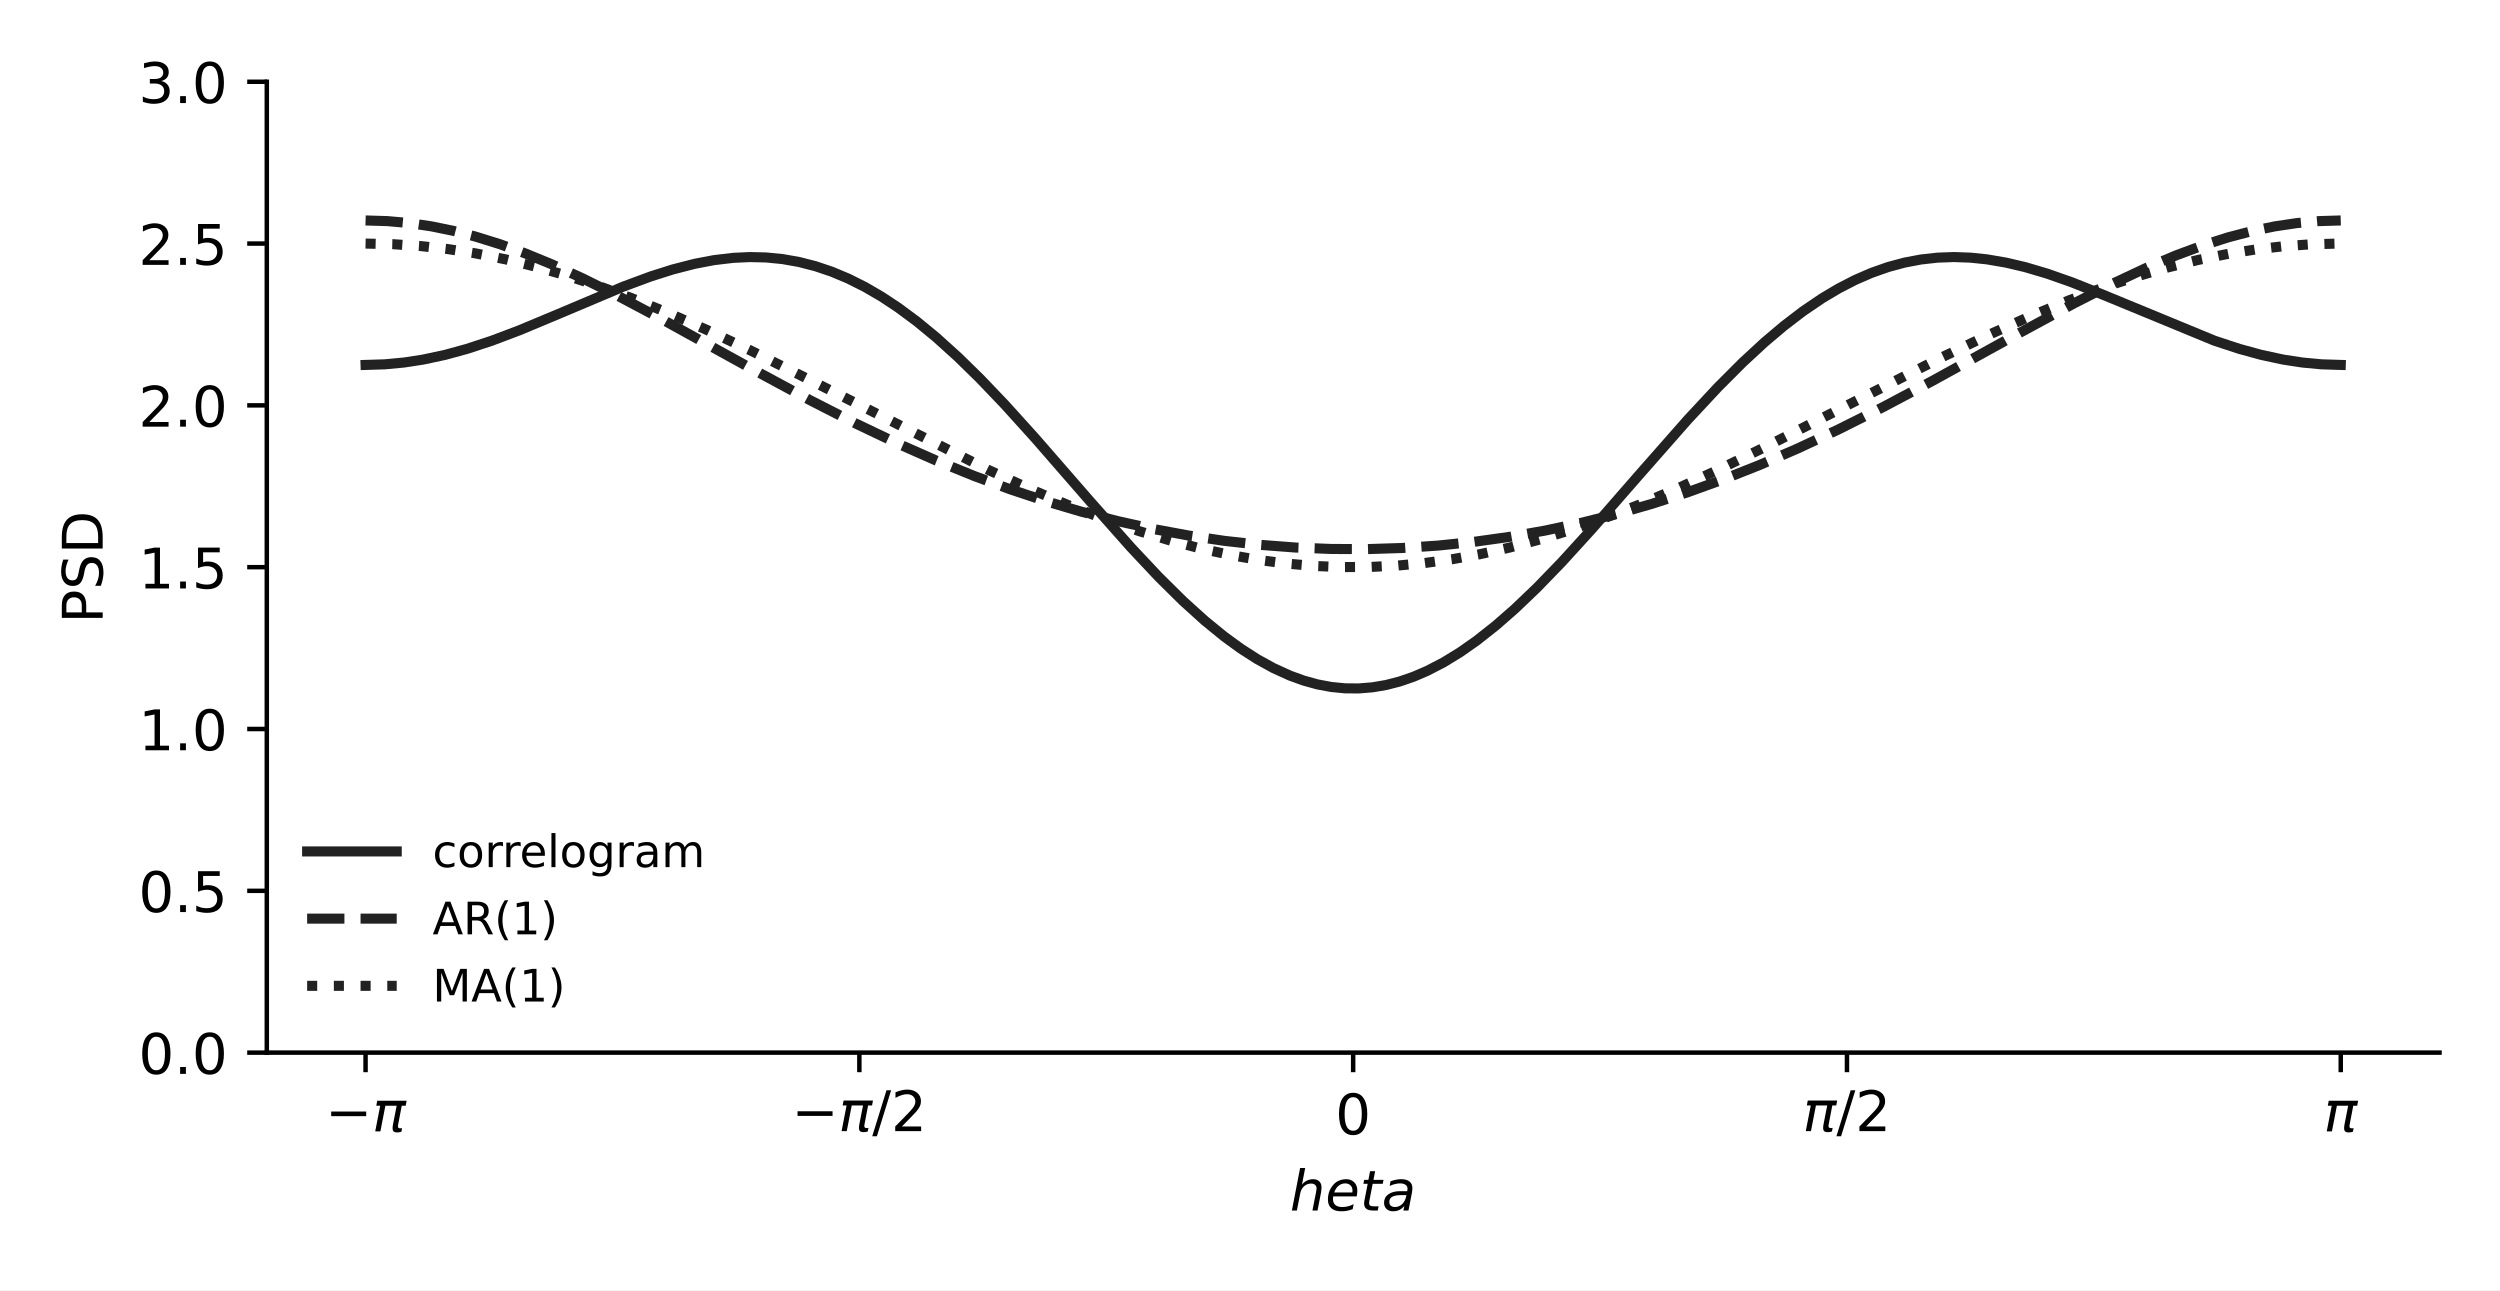
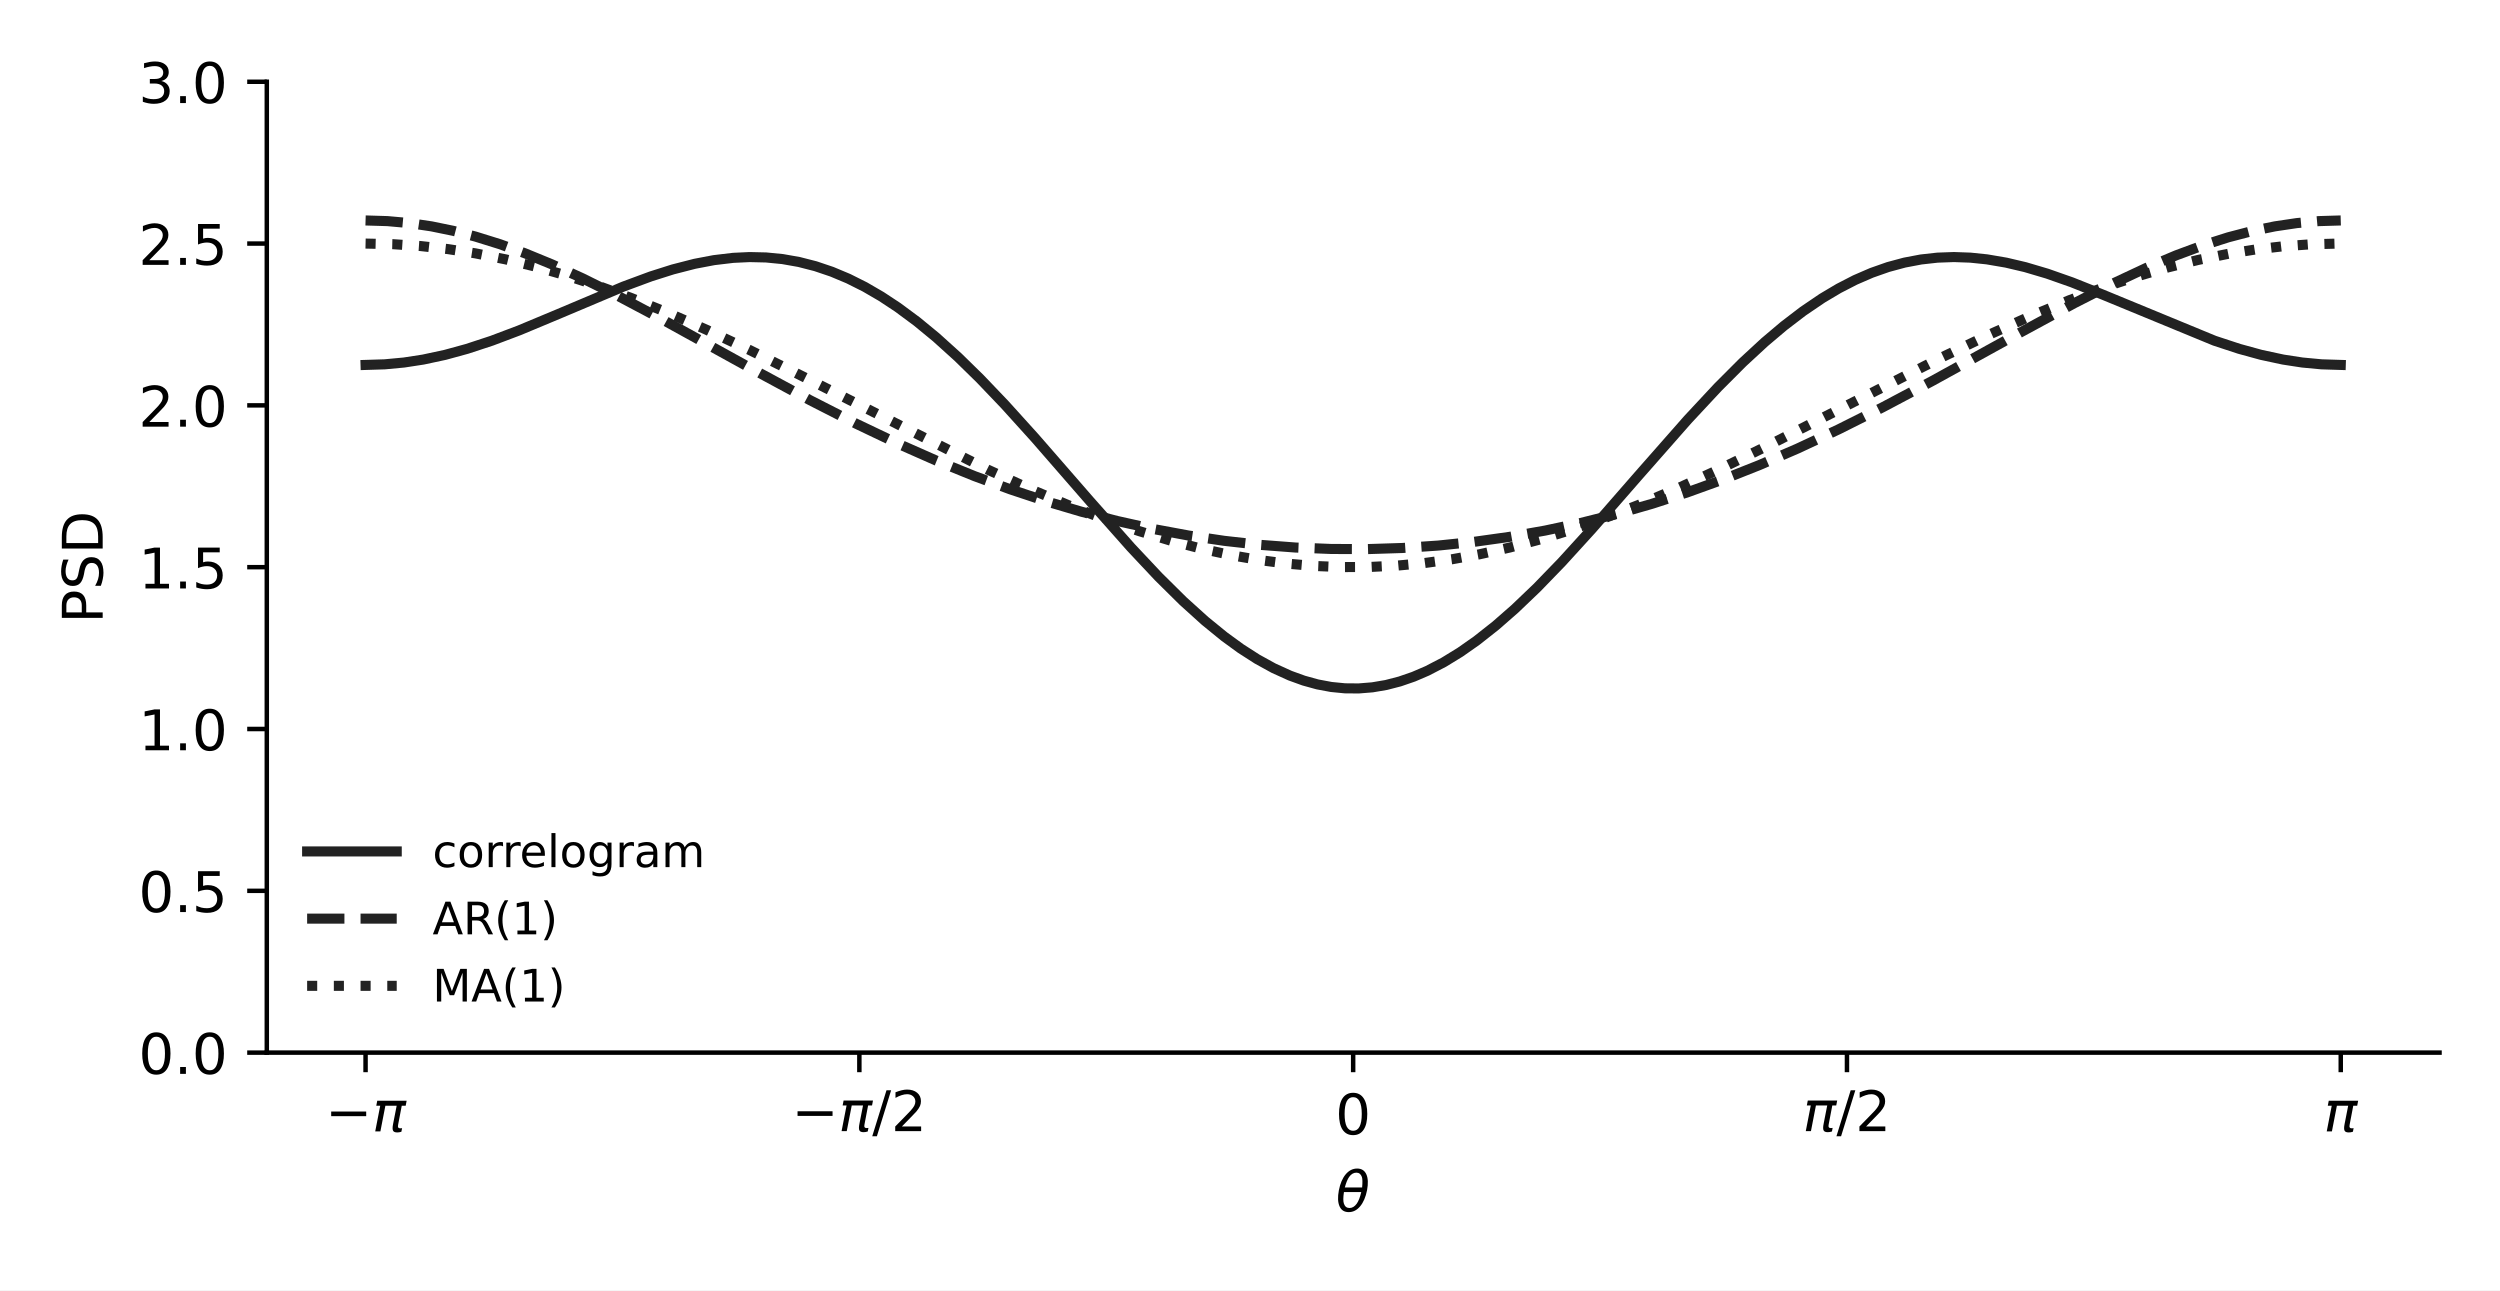
<svg xmlns="http://www.w3.org/2000/svg" xmlns:xlink="http://www.w3.org/1999/xlink" width="446.4pt" height="230.4pt" viewBox="0 0 446.4 230.4" version="1.1">
  <defs>
    <style type="text/css">*{stroke-linejoin: round; stroke-linecap: butt}</style>
  </defs>
  <g id="figure_1">
    <g id="patch_1">
      <path d="M 0 230.4  L 446.4 230.4  L 446.4 0  L 0 0  z " style="fill: #ffffff" />
    </g>
    <g id="axes_1">
      <g id="patch_2">
        <path d="M 47.64 187.955  L 435.6 187.955  L 435.6 14.599  L 47.64 14.599  z " style="fill: #ffffff" />
      </g>
      <g id="matplotlib.axis_1">
        <g id="xtick_1">
          <g id="line2d_1">
            <defs>
-               <path id="m2b14fd44b2" d="M 0 0  L 0 3.5  " style="stroke: #000000; stroke-width: 0.8" />
+               <path id="m3bd069e776" d="M 0 0  L 0 3.5  " style="stroke: #000000; stroke-width: 0.8" />
            </defs>
            <g>
-               <use xlink:href="#m2b14fd44b2" x="65.275" y="187.955" style="stroke: #000000; stroke-width: 0.8" />
+               <use xlink:href="#m3bd069e776" x="65.275" y="187.955" style="stroke: #000000; stroke-width: 0.8" />
            </g>
          </g>
          <g id="text_1">
            <g transform="translate(58.07455 202.553)">
              <text>
                <tspan x="0" y="-0.531" style="font-size: 10px; font-family: 'DejaVu Sans'">−</tspan>
                <tspan x="8.379" y="-0.531" style="font-style: oblique; font-size: 10px; font-family: 'DejaVu Sans'">π</tspan>
              </text>
            </g>
          </g>
        </g>
        <g id="xtick_2">
          <g id="line2d_2">
            <g>
-               <use xlink:href="#m2b14fd44b2" x="153.447" y="187.955" style="stroke: #000000; stroke-width: 0.8" />
+               <use xlink:href="#m3bd069e776" x="153.447" y="187.955" style="stroke: #000000; stroke-width: 0.8" />
            </g>
          </g>
          <g id="text_2">
            <g transform="translate(141.3473 202.553)">
              <text>
                <tspan x="0" y="-0.578" style="font-size: 10px; font-family: 'DejaVu Sans'">−</tspan>
                <tspan x="14.399" y="-0.578" style="font-size: 10px; font-family: 'DejaVu Sans'">/</tspan>
                <tspan x="17.769" y="-0.578" style="font-size: 10px; font-family: 'DejaVu Sans'">2</tspan>
                <tspan x="8.379" y="-0.578" style="font-style: oblique; font-size: 10px; font-family: 'DejaVu Sans'">π</tspan>
              </text>
            </g>
          </g>
        </g>
        <g id="xtick_3">
          <g id="line2d_3">
            <g>
-               <use xlink:href="#m2b14fd44b2" x="241.62" y="187.955" style="stroke: #000000; stroke-width: 0.8" />
+               <use xlink:href="#m3bd069e776" x="241.62" y="187.955" style="stroke: #000000; stroke-width: 0.8" />
            </g>
          </g>
          <g id="text_3">
            <text style="font-size: 10px; font-family: 'DejaVu Sans', 'Bitstream Vera Sans', 'Computer Modern Sans Serif', 'Lucida Grande', 'Verdana', 'Geneva', 'Lucid', 'Arial', 'Helvetica', 'Avant Garde', sans-serif; text-anchor: middle" x="241.62" y="202.553" transform="rotate(-0 241.62 202.553)">0</text>
          </g>
        </g>
        <g id="xtick_4">
          <g id="line2d_4">
            <g>
-               <use xlink:href="#m2b14fd44b2" x="329.793" y="187.955" style="stroke: #000000; stroke-width: 0.8" />
+               <use xlink:href="#m3bd069e776" x="329.793" y="187.955" style="stroke: #000000; stroke-width: 0.8" />
            </g>
          </g>
          <g id="text_4">
            <g transform="translate(321.8927 202.553)">
              <text>
                <tspan x="0" y="-0.578" style="font-style: oblique; font-size: 10px; font-family: 'DejaVu Sans'">π</tspan>
                <tspan x="6.021" y="-0.578" style="font-size: 10px; font-family: 'DejaVu Sans'">/</tspan>
                <tspan x="9.39" y="-0.578" style="font-size: 10px; font-family: 'DejaVu Sans'">2</tspan>
              </text>
            </g>
          </g>
        </g>
        <g id="xtick_5">
          <g id="line2d_5">
            <g>
-               <use xlink:href="#m2b14fd44b2" x="417.965" y="187.955" style="stroke: #000000; stroke-width: 0.8" />
+               <use xlink:href="#m3bd069e776" x="417.965" y="187.955" style="stroke: #000000; stroke-width: 0.8" />
            </g>
          </g>
          <g id="text_5">
            <g transform="translate(414.9155 202.553)">
              <text>
                <tspan x="0" y="-0.531" style="font-style: oblique; font-size: 10px; font-family: 'DejaVu Sans'">π</tspan>
              </text>
            </g>
          </g>
        </g>
        <g id="text_6">
-           <g transform="translate(230.32 216.5553)">
+           <g transform="translate(238.52 216.6553)">
            <text>
-               <tspan x="0" y="-0.406" style="font-style: oblique; font-size: 10px; font-family: 'DejaVu Sans'">h</tspan>
-               <tspan x="6.338" y="-0.406" style="font-style: oblique; font-size: 10px; font-family: 'DejaVu Sans'">e</tspan>
-               <tspan x="12.49" y="-0.406" style="font-style: oblique; font-size: 10px; font-family: 'DejaVu Sans'">t</tspan>
-               <tspan x="16.411" y="-0.406" style="font-style: oblique; font-size: 10px; font-family: 'DejaVu Sans'">a</tspan>
+               <tspan x="0" y="-0.328" style="font-style: oblique; font-size: 10px; font-family: 'DejaVu Sans'">θ</tspan>
            </text>
          </g>
        </g>
      </g>
      <g id="matplotlib.axis_2">
        <g id="ytick_1">
          <g id="line2d_6">
            <defs>
-               <path id="m5635c4d0f3" d="M 0 0  L -3.5 0  " style="stroke: #000000; stroke-width: 0.8" />
+               <path id="m60994a0cd7" d="M 0 0  L -3.5 0  " style="stroke: #000000; stroke-width: 0.8" />
            </defs>
            <g>
-               <use xlink:href="#m5635c4d0f3" x="47.64" y="187.955" style="stroke: #000000; stroke-width: 0.8" />
+               <use xlink:href="#m60994a0cd7" x="47.64" y="187.955" style="stroke: #000000; stroke-width: 0.8" />
            </g>
          </g>
          <g id="text_7">
            <text style="font-size: 10px; font-family: 'DejaVu Sans', 'Bitstream Vera Sans', 'Computer Modern Sans Serif', 'Lucida Grande', 'Verdana', 'Geneva', 'Lucid', 'Arial', 'Helvetica', 'Avant Garde', sans-serif; text-anchor: end" x="40.64" y="191.754" transform="rotate(-0 40.64 191.7541)">0.0</text>
          </g>
        </g>
        <g id="ytick_2">
          <g id="line2d_7">
            <g>
-               <use xlink:href="#m5635c4d0f3" x="47.64" y="159.063" style="stroke: #000000; stroke-width: 0.8" />
+               <use xlink:href="#m60994a0cd7" x="47.64" y="159.063" style="stroke: #000000; stroke-width: 0.8" />
            </g>
          </g>
          <g id="text_8">
            <text style="font-size: 10px; font-family: 'DejaVu Sans', 'Bitstream Vera Sans', 'Computer Modern Sans Serif', 'Lucida Grande', 'Verdana', 'Geneva', 'Lucid', 'Arial', 'Helvetica', 'Avant Garde', sans-serif; text-anchor: end" x="40.64" y="162.861" transform="rotate(-0 40.64 162.8614)">0.5</text>
          </g>
        </g>
        <g id="ytick_3">
          <g id="line2d_8">
            <g>
-               <use xlink:href="#m5635c4d0f3" x="47.64" y="130.17" style="stroke: #000000; stroke-width: 0.8" />
+               <use xlink:href="#m60994a0cd7" x="47.64" y="130.17" style="stroke: #000000; stroke-width: 0.8" />
            </g>
          </g>
          <g id="text_9">
            <text style="font-size: 10px; font-family: 'DejaVu Sans', 'Bitstream Vera Sans', 'Computer Modern Sans Serif', 'Lucida Grande', 'Verdana', 'Geneva', 'Lucid', 'Arial', 'Helvetica', 'Avant Garde', sans-serif; text-anchor: end" x="40.64" y="133.969" transform="rotate(-0 40.64 133.9686)">1.0</text>
          </g>
        </g>
        <g id="ytick_4">
          <g id="line2d_9">
            <g>
-               <use xlink:href="#m5635c4d0f3" x="47.64" y="101.277" style="stroke: #000000; stroke-width: 0.8" />
+               <use xlink:href="#m60994a0cd7" x="47.64" y="101.277" style="stroke: #000000; stroke-width: 0.8" />
            </g>
          </g>
          <g id="text_10">
            <text style="font-size: 10px; font-family: 'DejaVu Sans', 'Bitstream Vera Sans', 'Computer Modern Sans Serif', 'Lucida Grande', 'Verdana', 'Geneva', 'Lucid', 'Arial', 'Helvetica', 'Avant Garde', sans-serif; text-anchor: end" x="40.64" y="105.076" transform="rotate(-0 40.64 105.0759)">1.5</text>
          </g>
        </g>
        <g id="ytick_5">
          <g id="line2d_10">
            <g>
-               <use xlink:href="#m5635c4d0f3" x="47.64" y="72.384" style="stroke: #000000; stroke-width: 0.8" />
+               <use xlink:href="#m60994a0cd7" x="47.64" y="72.384" style="stroke: #000000; stroke-width: 0.8" />
            </g>
          </g>
          <g id="text_11">
            <text style="font-size: 10px; font-family: 'DejaVu Sans', 'Bitstream Vera Sans', 'Computer Modern Sans Serif', 'Lucida Grande', 'Verdana', 'Geneva', 'Lucid', 'Arial', 'Helvetica', 'Avant Garde', sans-serif; text-anchor: end" x="40.64" y="76.183" transform="rotate(-0 40.64 76.18315)">2.0</text>
          </g>
        </g>
        <g id="ytick_6">
          <g id="line2d_11">
            <g>
-               <use xlink:href="#m5635c4d0f3" x="47.64" y="43.492" style="stroke: #000000; stroke-width: 0.8" />
+               <use xlink:href="#m60994a0cd7" x="47.64" y="43.492" style="stroke: #000000; stroke-width: 0.8" />
            </g>
          </g>
          <g id="text_12">
            <text style="font-size: 10px; font-family: 'DejaVu Sans', 'Bitstream Vera Sans', 'Computer Modern Sans Serif', 'Lucida Grande', 'Verdana', 'Geneva', 'Lucid', 'Arial', 'Helvetica', 'Avant Garde', sans-serif; text-anchor: end" x="40.64" y="47.29" transform="rotate(-0 40.64 47.2904)">2.5</text>
          </g>
        </g>
        <g id="ytick_7">
          <g id="line2d_12">
            <g>
-               <use xlink:href="#m5635c4d0f3" x="47.64" y="14.599" style="stroke: #000000; stroke-width: 0.8" />
+               <use xlink:href="#m60994a0cd7" x="47.64" y="14.599" style="stroke: #000000; stroke-width: 0.8" />
            </g>
          </g>
          <g id="text_13">
            <text style="font-size: 10px; font-family: 'DejaVu Sans', 'Bitstream Vera Sans', 'Computer Modern Sans Serif', 'Lucida Grande', 'Verdana', 'Geneva', 'Lucid', 'Arial', 'Helvetica', 'Avant Garde', sans-serif; text-anchor: end" x="40.64" y="18.398" transform="rotate(-0 40.64 18.39766)">3.0</text>
          </g>
        </g>
        <g id="text_14">
          <text style="font-size: 10px; font-family: 'DejaVu Sans', 'Bitstream Vera Sans', 'Computer Modern Sans Serif', 'Lucida Grande', 'Verdana', 'Geneva', 'Lucid', 'Arial', 'Helvetica', 'Avant Garde', sans-serif; text-anchor: middle" x="18.335" y="101.277" transform="rotate(-90 18.33453 101.2771)">PSD</text>
        </g>
      </g>
      <g id="line2d_13">
-         <path d="M 65.275 65.161  L 68.703 65.054  L 72.132 64.733  L 75.561 64.206  L 79.48 63.365  L 83.399 62.291  L 87.808 60.841  L 92.706 58.991  L 99.564 56.128  L 111.32 51.168  L 116.219 49.354  L 120.138 48.11  L 124.056 47.103  L 127.485 46.451  L 130.914 46.042  L 133.853 45.903  L 136.792 45.972  L 139.732 46.261  L 142.671 46.78  L 145.61 47.533  L 148.549 48.526  L 151.488 49.759  L 154.427 51.232  L 157.366 52.941  L 160.305 54.88  L 163.734 57.419  L 167.163 60.241  L 171.082 63.782  L 175.001 67.62  L 179.409 72.235  L 184.798 78.196  L 194.595 89.452  L 201.942 97.744  L 206.841 102.961  L 211.249 107.323  L 215.168 110.865  L 218.597 113.659  L 221.536 115.802  L 224.475 117.69  L 227.414 119.309  L 230.353 120.644  L 232.803 121.53  L 235.252 122.206  L 237.701 122.665  L 240.15 122.907  L 242.6 122.929  L 245.049 122.731  L 247.498 122.315  L 249.947 121.682  L 252.397 120.838  L 254.846 119.786  L 257.785 118.261  L 260.724 116.46  L 263.663 114.4  L 267.092 111.694  L 270.521 108.692  L 274.44 104.945  L 278.848 100.394  L 284.237 94.476  L 292.564 84.93  L 301.382 74.909  L 306.77 69.127  L 311.178 64.715  L 315.097 61.096  L 318.526 58.198  L 321.955 55.575  L 325.384 53.248  L 328.323 51.501  L 331.262 49.988  L 334.201 48.715  L 337.14 47.682  L 340.08 46.889  L 343.019 46.332  L 345.958 46.005  L 348.897 45.899  L 351.836 46.005  L 354.775 46.309  L 358.204 46.894  L 361.633 47.702  L 365.552 48.863  L 369.96 50.413  L 375.349 52.56  L 395.432 60.841  L 399.841 62.291  L 403.76 63.365  L 407.679 64.206  L 411.108 64.733  L 414.537 65.054  L 417.965 65.161  L 417.965 65.161  " clip-path="url(#pbc79cf8e59)" style="fill: none; stroke: #222222; stroke-width: 1.8; stroke-linecap: square" />
+         <path d="M 65.275 65.161  L 68.703 65.054  L 72.132 64.733  L 75.561 64.206  L 79.48 63.365  L 83.399 62.291  L 87.808 60.841  L 92.706 58.991  L 99.564 56.128  L 111.32 51.168  L 116.219 49.354  L 120.138 48.11  L 124.056 47.103  L 127.485 46.451  L 130.914 46.042  L 133.853 45.903  L 136.792 45.972  L 139.732 46.261  L 142.671 46.78  L 145.61 47.533  L 148.549 48.526  L 151.488 49.759  L 154.427 51.232  L 157.366 52.941  L 160.305 54.88  L 163.734 57.419  L 167.163 60.241  L 171.082 63.782  L 175.001 67.62  L 179.409 72.235  L 184.798 78.196  L 194.595 89.452  L 201.942 97.744  L 206.841 102.961  L 211.249 107.323  L 215.168 110.865  L 218.597 113.659  L 221.536 115.802  L 224.475 117.69  L 227.414 119.309  L 230.353 120.644  L 232.803 121.53  L 235.252 122.206  L 237.701 122.665  L 240.15 122.907  L 242.6 122.929  L 245.049 122.731  L 247.498 122.315  L 249.947 121.682  L 252.397 120.838  L 254.846 119.786  L 257.785 118.261  L 260.724 116.46  L 263.663 114.4  L 267.092 111.694  L 270.521 108.692  L 274.44 104.945  L 278.848 100.394  L 284.237 94.476  L 292.564 84.93  L 301.382 74.909  L 306.77 69.127  L 311.178 64.715  L 315.097 61.096  L 318.526 58.198  L 321.955 55.575  L 325.384 53.248  L 328.323 51.501  L 331.262 49.988  L 334.201 48.715  L 337.14 47.682  L 340.08 46.889  L 343.019 46.332  L 345.958 46.005  L 348.897 45.899  L 351.836 46.005  L 354.775 46.309  L 358.204 46.894  L 361.633 47.702  L 365.552 48.863  L 369.96 50.413  L 375.349 52.56  L 395.432 60.841  L 399.841 62.291  L 403.76 63.365  L 407.679 64.206  L 411.108 64.733  L 414.537 65.054  L 417.965 65.161  L 417.965 65.161  " clip-path="url(#pa969ee75ed)" style="fill: none; stroke: #222222; stroke-width: 1.8; stroke-linecap: square" />
      </g>
      <g id="line2d_14">
-         <path d="M 65.275 39.364  L 69.193 39.482  L 73.112 39.835  L 77.031 40.417  L 80.95 41.22  L 84.868 42.234  L 89.277 43.608  L 93.686 45.208  L 98.584 47.22  L 103.973 49.676  L 110.341 52.836  L 118.178 56.992  L 133.363 65.373  L 144.63 71.454  L 152.957 75.699  L 160.305 79.203  L 167.163 82.236  L 174.021 85.021  L 180.389 87.373  L 186.757 89.493  L 193.125 91.379  L 199.493 93.029  L 205.861 94.444  L 212.229 95.623  L 218.597 96.57  L 224.965 97.284  L 231.333 97.768  L 237.701 98.023  L 244.069 98.05  L 250.437 97.848  L 256.805 97.416  L 263.173 96.755  L 269.541 95.862  L 275.909 94.737  L 282.277 93.377  L 288.645 91.781  L 295.013 89.95  L 301.382 87.883  L 307.75 85.584  L 314.118 83.058  L 320.975 80.094  L 328.323 76.658  L 336.161 72.73  L 344.978 68.053  L 359.184 60.219  L 370.45 54.109  L 377.308 50.622  L 383.186 47.867  L 388.575 45.592  L 393.473 43.775  L 397.882 42.374  L 402.29 41.22  L 406.209 40.417  L 410.128 39.835  L 414.047 39.482  L 417.965 39.364  L 417.965 39.364  " clip-path="url(#pbc79cf8e59)" style="fill: none; stroke-dasharray: 6.66,2.88; stroke-dashoffset: 0; stroke: #222222; stroke-width: 1.8" />
+         <path d="M 65.275 39.364  L 69.193 39.482  L 73.112 39.835  L 77.031 40.417  L 80.95 41.22  L 84.868 42.234  L 89.277 43.608  L 93.686 45.208  L 98.584 47.22  L 103.973 49.676  L 110.341 52.836  L 118.178 56.992  L 133.363 65.373  L 144.63 71.454  L 152.957 75.699  L 160.305 79.203  L 167.163 82.236  L 174.021 85.021  L 180.389 87.373  L 186.757 89.493  L 193.125 91.379  L 199.493 93.029  L 205.861 94.444  L 212.229 95.623  L 218.597 96.57  L 224.965 97.284  L 231.333 97.768  L 237.701 98.023  L 244.069 98.05  L 250.437 97.848  L 256.805 97.416  L 263.173 96.755  L 269.541 95.862  L 275.909 94.737  L 282.277 93.377  L 288.645 91.781  L 295.013 89.95  L 301.382 87.883  L 307.75 85.584  L 314.118 83.058  L 320.975 80.094  L 328.323 76.658  L 336.161 72.73  L 344.978 68.053  L 359.184 60.219  L 370.45 54.109  L 377.308 50.622  L 383.186 47.867  L 388.575 45.592  L 393.473 43.775  L 397.882 42.374  L 402.29 41.22  L 406.209 40.417  L 410.128 39.835  L 414.047 39.482  L 417.965 39.364  L 417.965 39.364  " clip-path="url(#pa969ee75ed)" style="fill: none; stroke-dasharray: 6.66,2.88; stroke-dashoffset: 0; stroke: #222222; stroke-width: 1.8" />
      </g>
      <g id="line2d_15">
-         <path d="M 65.275 43.492  L 70.173 43.602  L 75.072 43.931  L 79.97 44.476  L 84.868 45.234  L 90.257 46.306  L 95.645 47.618  L 101.033 49.159  L 106.912 51.082  L 112.79 53.239  L 119.158 55.812  L 126.016 58.82  L 133.853 62.502  L 143.65 67.367  L 176.47 83.905  L 184.308 87.481  L 191.166 90.37  L 197.534 92.815  L 203.412 94.838  L 209.29 96.616  L 214.678 98.013  L 220.067 99.173  L 224.965 100.015  L 229.864 100.646  L 234.762 101.062  L 239.661 101.259  L 244.559 101.237  L 249.458 100.996  L 254.356 100.537  L 259.255 99.863  L 264.153 98.98  L 269.541 97.776  L 274.93 96.337  L 280.318 94.679  L 286.196 92.636  L 292.564 90.172  L 299.422 87.265  L 306.77 83.905  L 315.587 79.618  L 328.323 73.141  L 346.448 63.937  L 355.265 59.719  L 362.613 56.437  L 369.47 53.62  L 375.838 51.254  L 381.717 49.31  L 387.105 47.749  L 392.493 46.416  L 397.882 45.321  L 402.78 44.542  L 407.679 43.975  L 412.577 43.625  L 417.476 43.493  L 417.965 43.492  L 417.965 43.492  " clip-path="url(#pbc79cf8e59)" style="fill: none; stroke-dasharray: 1.8,2.97; stroke-dashoffset: 0; stroke: #222222; stroke-width: 1.8" />
+         <path d="M 65.275 43.492  L 70.173 43.602  L 75.072 43.931  L 79.97 44.476  L 84.868 45.234  L 90.257 46.306  L 95.645 47.618  L 101.033 49.159  L 106.912 51.082  L 112.79 53.239  L 119.158 55.812  L 126.016 58.82  L 133.853 62.502  L 143.65 67.367  L 176.47 83.905  L 184.308 87.481  L 191.166 90.37  L 197.534 92.815  L 203.412 94.838  L 209.29 96.616  L 214.678 98.013  L 220.067 99.173  L 224.965 100.015  L 229.864 100.646  L 234.762 101.062  L 239.661 101.259  L 244.559 101.237  L 249.458 100.996  L 254.356 100.537  L 259.255 99.863  L 264.153 98.98  L 269.541 97.776  L 274.93 96.337  L 280.318 94.679  L 286.196 92.636  L 292.564 90.172  L 299.422 87.265  L 306.77 83.905  L 315.587 79.618  L 328.323 73.141  L 346.448 63.937  L 355.265 59.719  L 362.613 56.437  L 369.47 53.62  L 375.838 51.254  L 381.717 49.31  L 387.105 47.749  L 392.493 46.416  L 397.882 45.321  L 402.78 44.542  L 407.679 43.975  L 412.577 43.625  L 417.476 43.493  L 417.965 43.492  L 417.965 43.492  " clip-path="url(#pa969ee75ed)" style="fill: none; stroke-dasharray: 1.8,2.97; stroke-dashoffset: 0; stroke: #222222; stroke-width: 1.8" />
      </g>
      <g id="line2d_16">
-         <path d="M 47.64 187.955  L 435.6 187.955  " clip-path="url(#pbc79cf8e59)" style="fill: none; stroke: #999999; stroke-width: 0.6; stroke-linecap: square" />
+         <path d="M 47.64 187.955  L 435.6 187.955  " clip-path="url(#pa969ee75ed)" style="fill: none; stroke: #999999; stroke-width: 0.6; stroke-linecap: square" />
      </g>
      <g id="patch_3">
        <path d="M 47.64 187.955  L 47.64 14.599  " style="fill: none; stroke: #000000; stroke-width: 0.8; stroke-linejoin: miter; stroke-linecap: square" />
      </g>
      <g id="patch_4">
        <path d="M 47.64 187.955  L 435.6 187.955  " style="fill: none; stroke: #000000; stroke-width: 0.8; stroke-linejoin: miter; stroke-linecap: square" />
      </g>
      <g id="legend_1">
        <g id="line2d_17">
          <path d="M 54.84 152.032  L 62.84 152.032  L 70.84 152.032  " style="fill: none; stroke: #222222; stroke-width: 1.8; stroke-linecap: square" />
        </g>
        <g id="text_15">
          <text style="font-size: 8px; font-family: 'DejaVu Sans', 'Bitstream Vera Sans', 'Computer Modern Sans Serif', 'Lucida Grande', 'Verdana', 'Geneva', 'Lucid', 'Arial', 'Helvetica', 'Avant Garde', sans-serif; text-anchor: start" x="77.24" y="154.832" transform="rotate(-0 77.24 154.8322)">correlogram</text>
        </g>
        <g id="line2d_18">
          <path d="M 54.84 164.033  L 62.84 164.033  L 70.84 164.033  " style="fill: none; stroke-dasharray: 6.66,2.88; stroke-dashoffset: 0; stroke: #222222; stroke-width: 1.8" />
        </g>
        <g id="text_16">
          <text style="font-size: 8px; font-family: 'DejaVu Sans', 'Bitstream Vera Sans', 'Computer Modern Sans Serif', 'Lucida Grande', 'Verdana', 'Geneva', 'Lucid', 'Arial', 'Helvetica', 'Avant Garde', sans-serif; text-anchor: start" x="77.24" y="166.833" transform="rotate(-0 77.24 166.8328)">AR(1)</text>
        </g>
        <g id="line2d_19">
          <path d="M 54.84 176.033  L 62.84 176.033  L 70.84 176.033  " style="fill: none; stroke-dasharray: 1.8,2.97; stroke-dashoffset: 0; stroke: #222222; stroke-width: 1.8" />
        </g>
        <g id="text_17">
          <text style="font-size: 8px; font-family: 'DejaVu Sans', 'Bitstream Vera Sans', 'Computer Modern Sans Serif', 'Lucida Grande', 'Verdana', 'Geneva', 'Lucid', 'Arial', 'Helvetica', 'Avant Garde', sans-serif; text-anchor: start" x="77.24" y="178.833" transform="rotate(-0 77.24 178.8334)">MA(1)</text>
        </g>
      </g>
    </g>
  </g>
  <defs>
-     <clipPath id="pbc79cf8e59">
+     <clipPath id="pa969ee75ed">
      <rect x="47.64" y="14.599" width="387.96" height="173.356" />
    </clipPath>
  </defs>
</svg>
